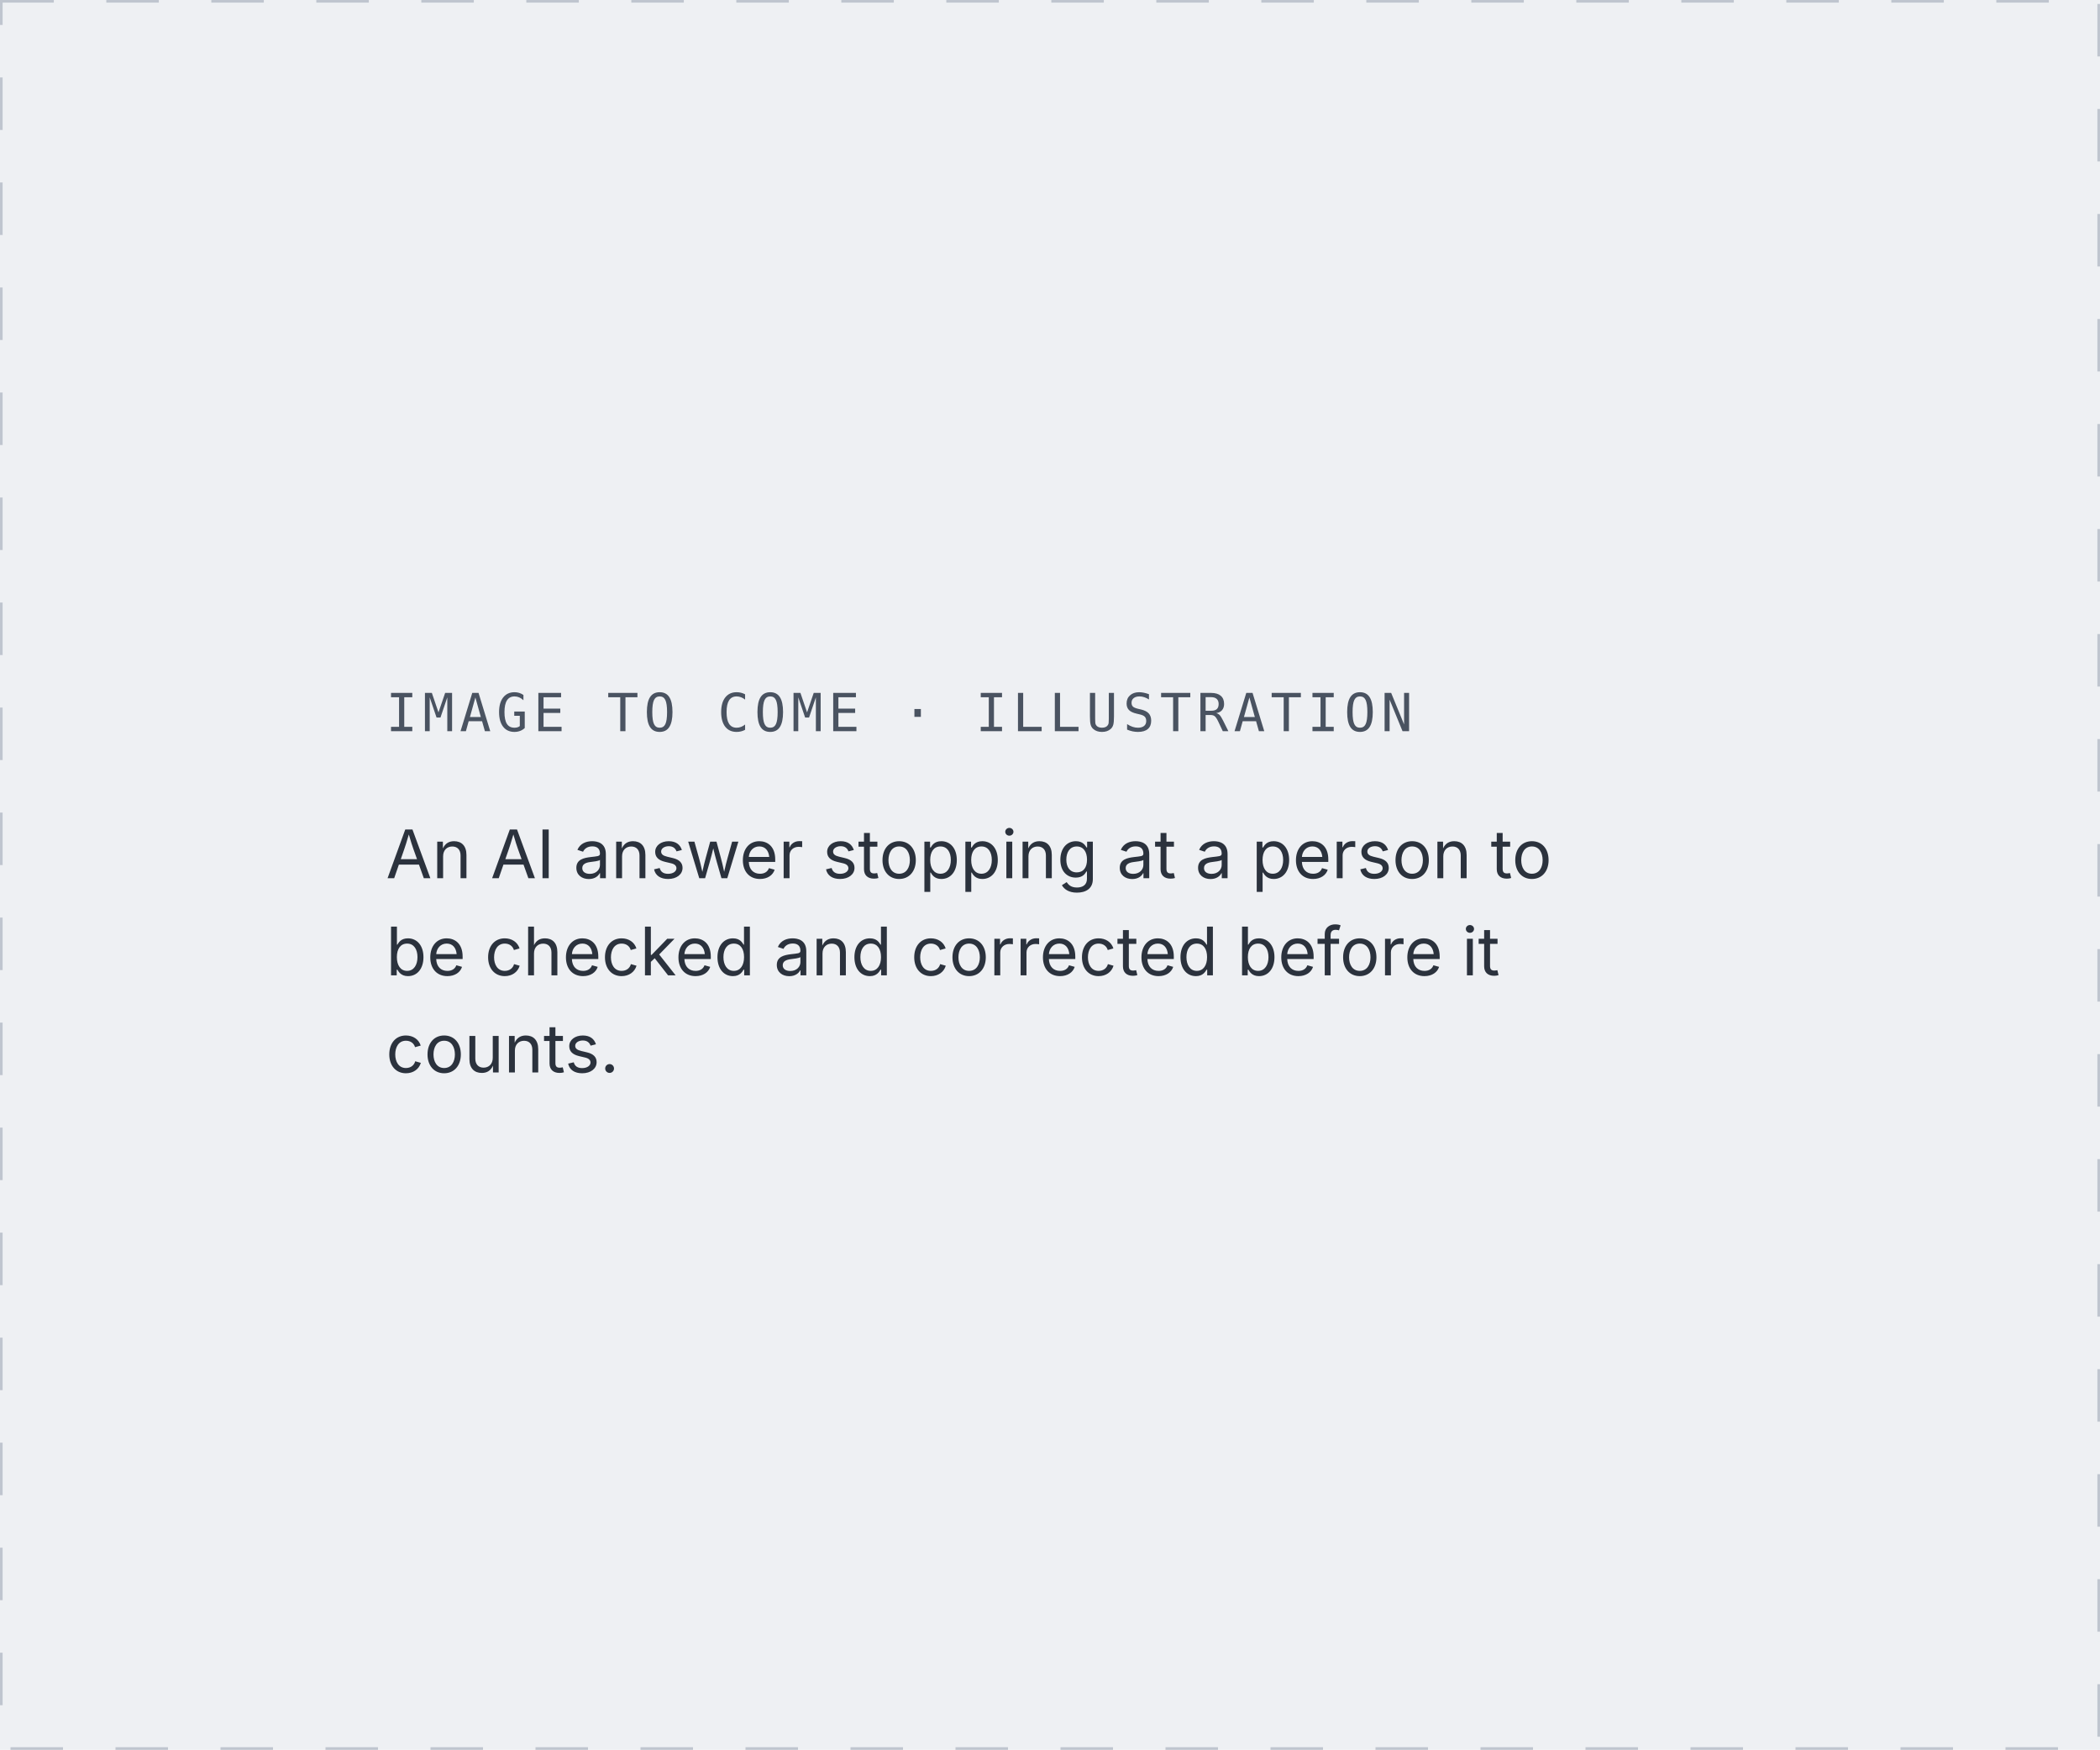
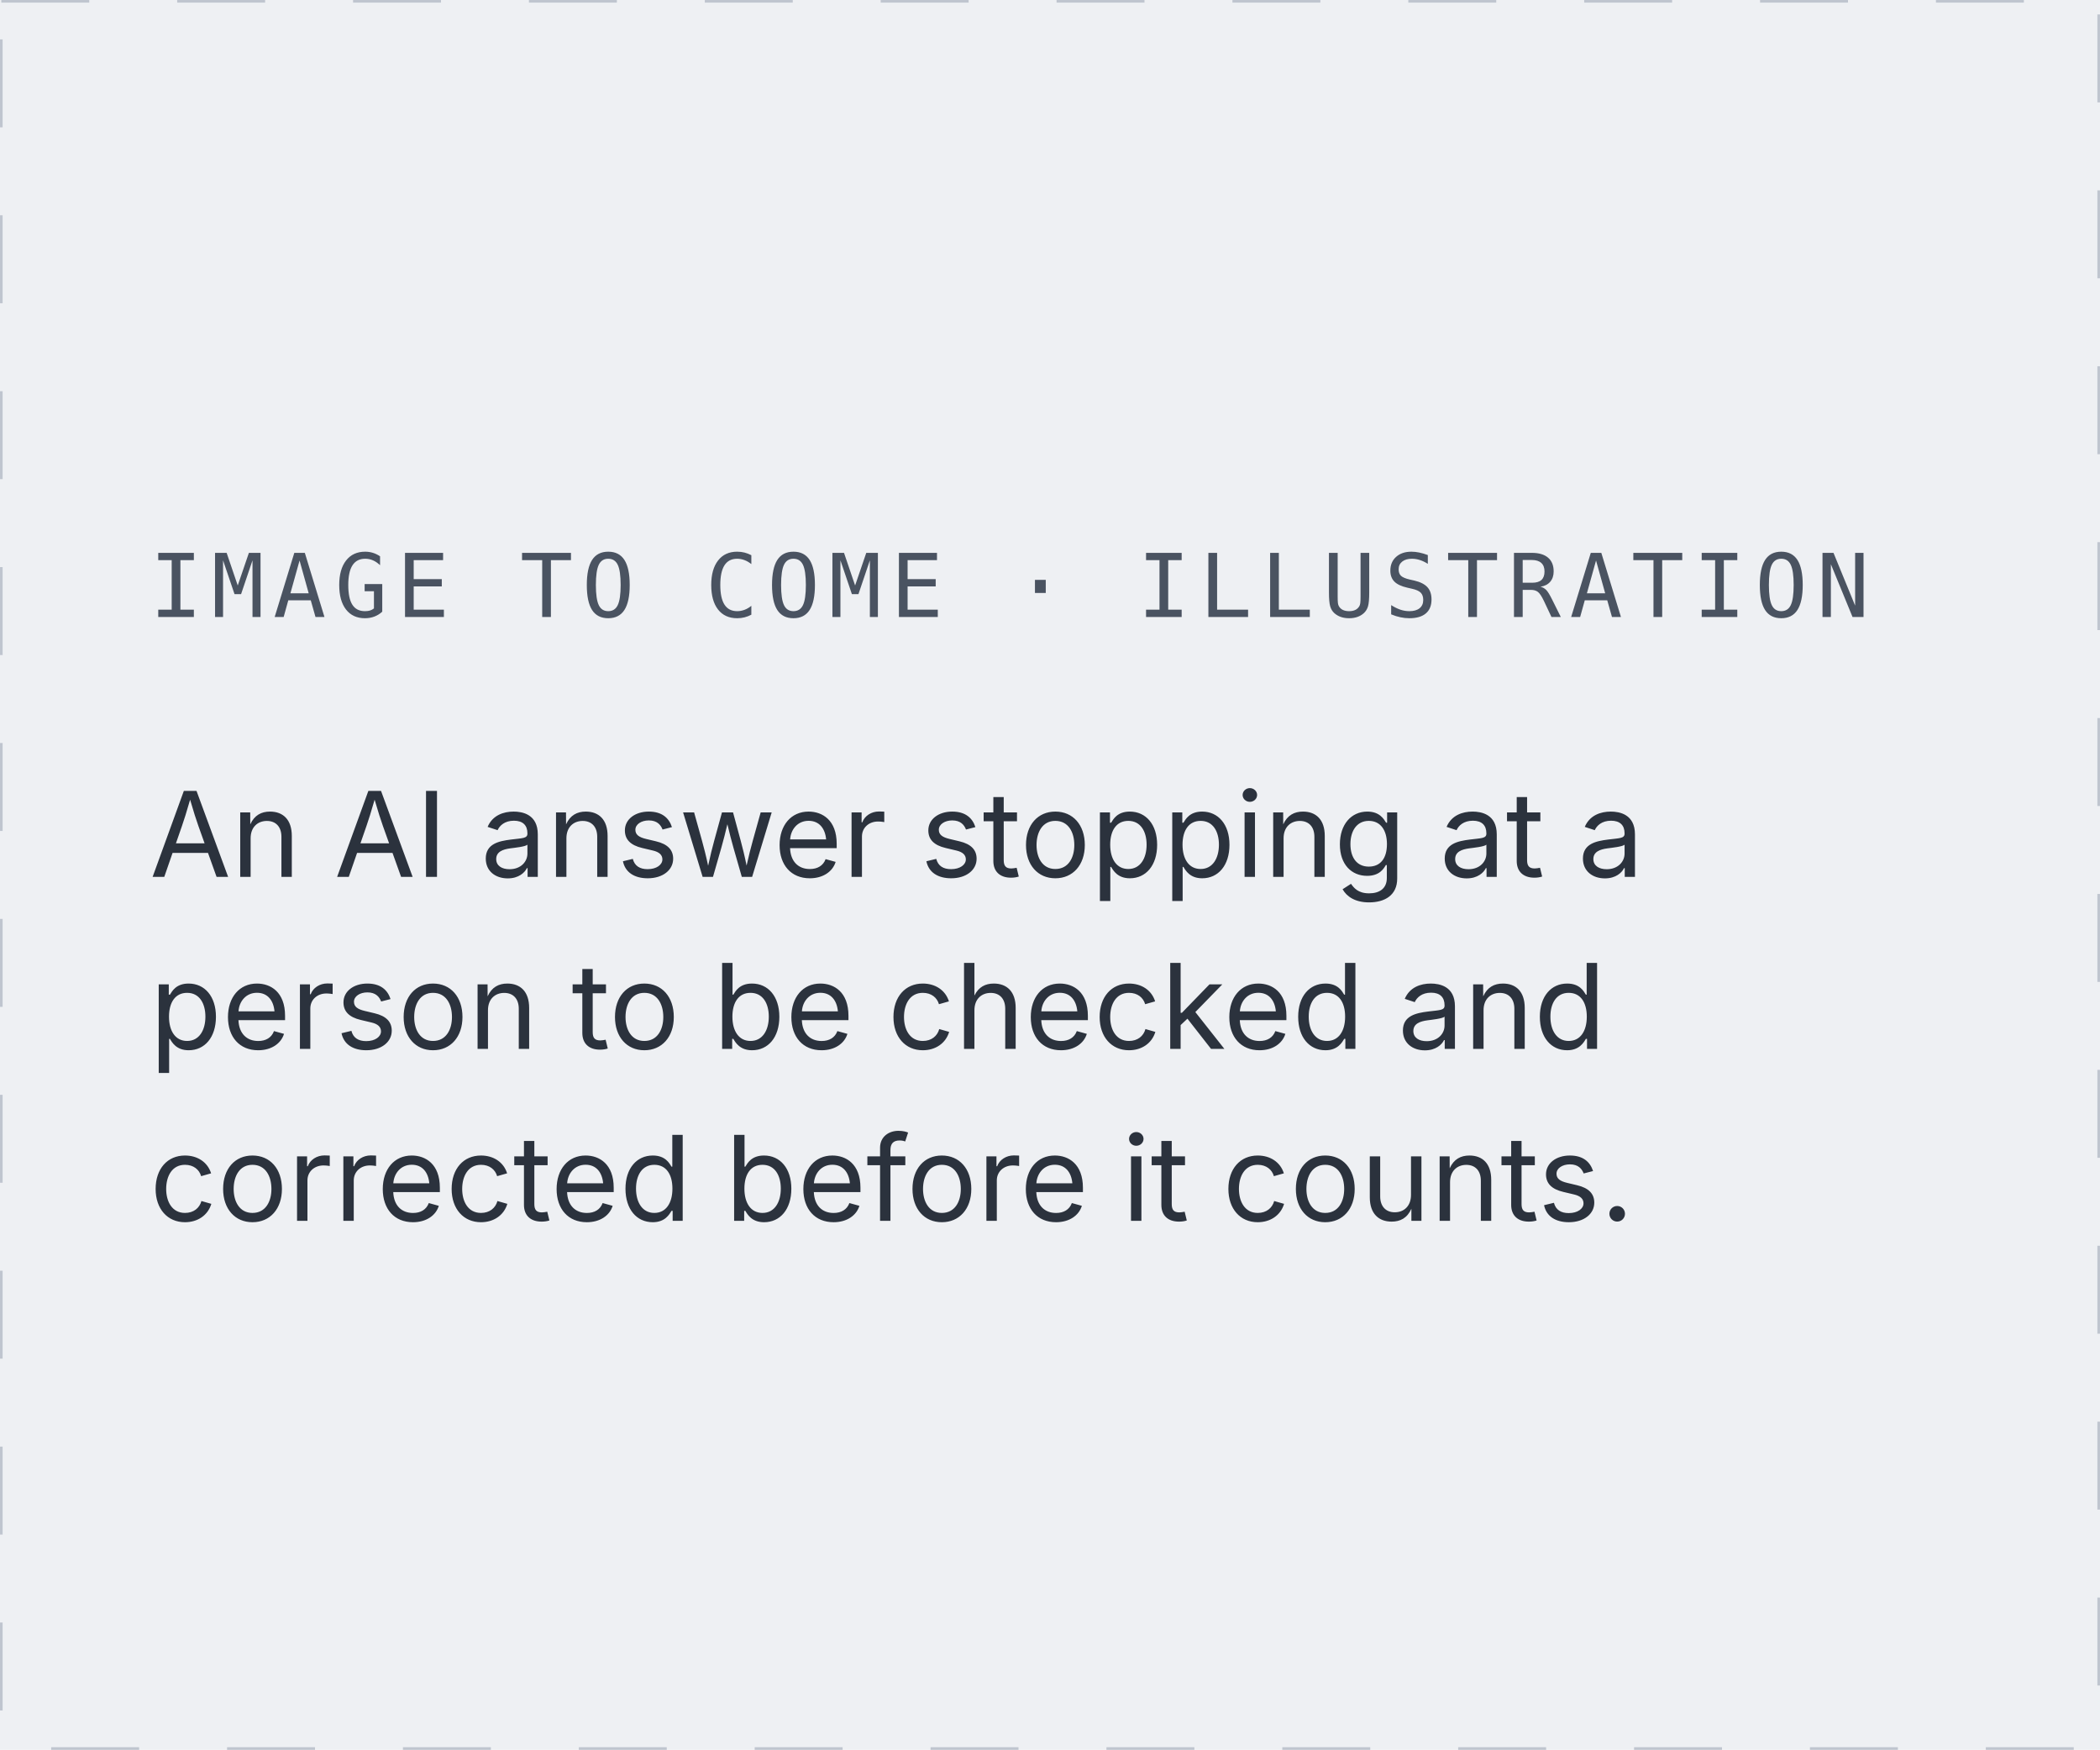
<svg xmlns="http://www.w3.org/2000/svg" viewBox="0 0 1600 1333" width="1600" height="1333" role="img" aria-label="Image to come · illustration">
  <rect width="1600" height="1333" fill="#EEF0F3" />
-   <rect x="1" y="1" width="1598" height="1331" fill="none" stroke="#BFC5CF" stroke-width="2" stroke-dasharray="40 40" />
-   <text x="294" y="557" font-family="ui-monospace, Menlo, Consolas, monospace" font-size="40" letter-spacing="4.0" fill="#4A5361">IMAGE TO COME · ILLUSTRATION</text>
-   <text x="294" y="669" font-family="system-ui, -apple-system, Segoe UI, sans-serif" font-size="51" fill="#2B323D">
-     <tspan x="294" dy="0">An AI answer stopping at a person to</tspan>
-     <tspan x="294" dy="74">be checked and corrected before it</tspan>
-     <tspan x="294" dy="74">counts.</tspan>
+   <rect x="1" y="1" width="1598" height="1331" fill="none" stroke="#BFC5CF" stroke-width="2" stroke-dasharray="67 67" />
+   <text x="114" y="470" font-family="ui-monospace, Menlo, Consolas, monospace" font-size="67" letter-spacing="6.7" fill="#4A5361">IMAGE TO COME · ILLUSTRATION</text>
+   <text x="114" y="668" font-family="system-ui, -apple-system, Segoe UI, sans-serif" font-size="90" fill="#2B323D">
+     <tspan x="114" dy="0">An AI answer stopping at a</tspan>
+     <tspan x="114" dy="131">person to be checked and</tspan>
+     <tspan x="114" dy="131">corrected before it counts.</tspan>
  </text>
</svg>
